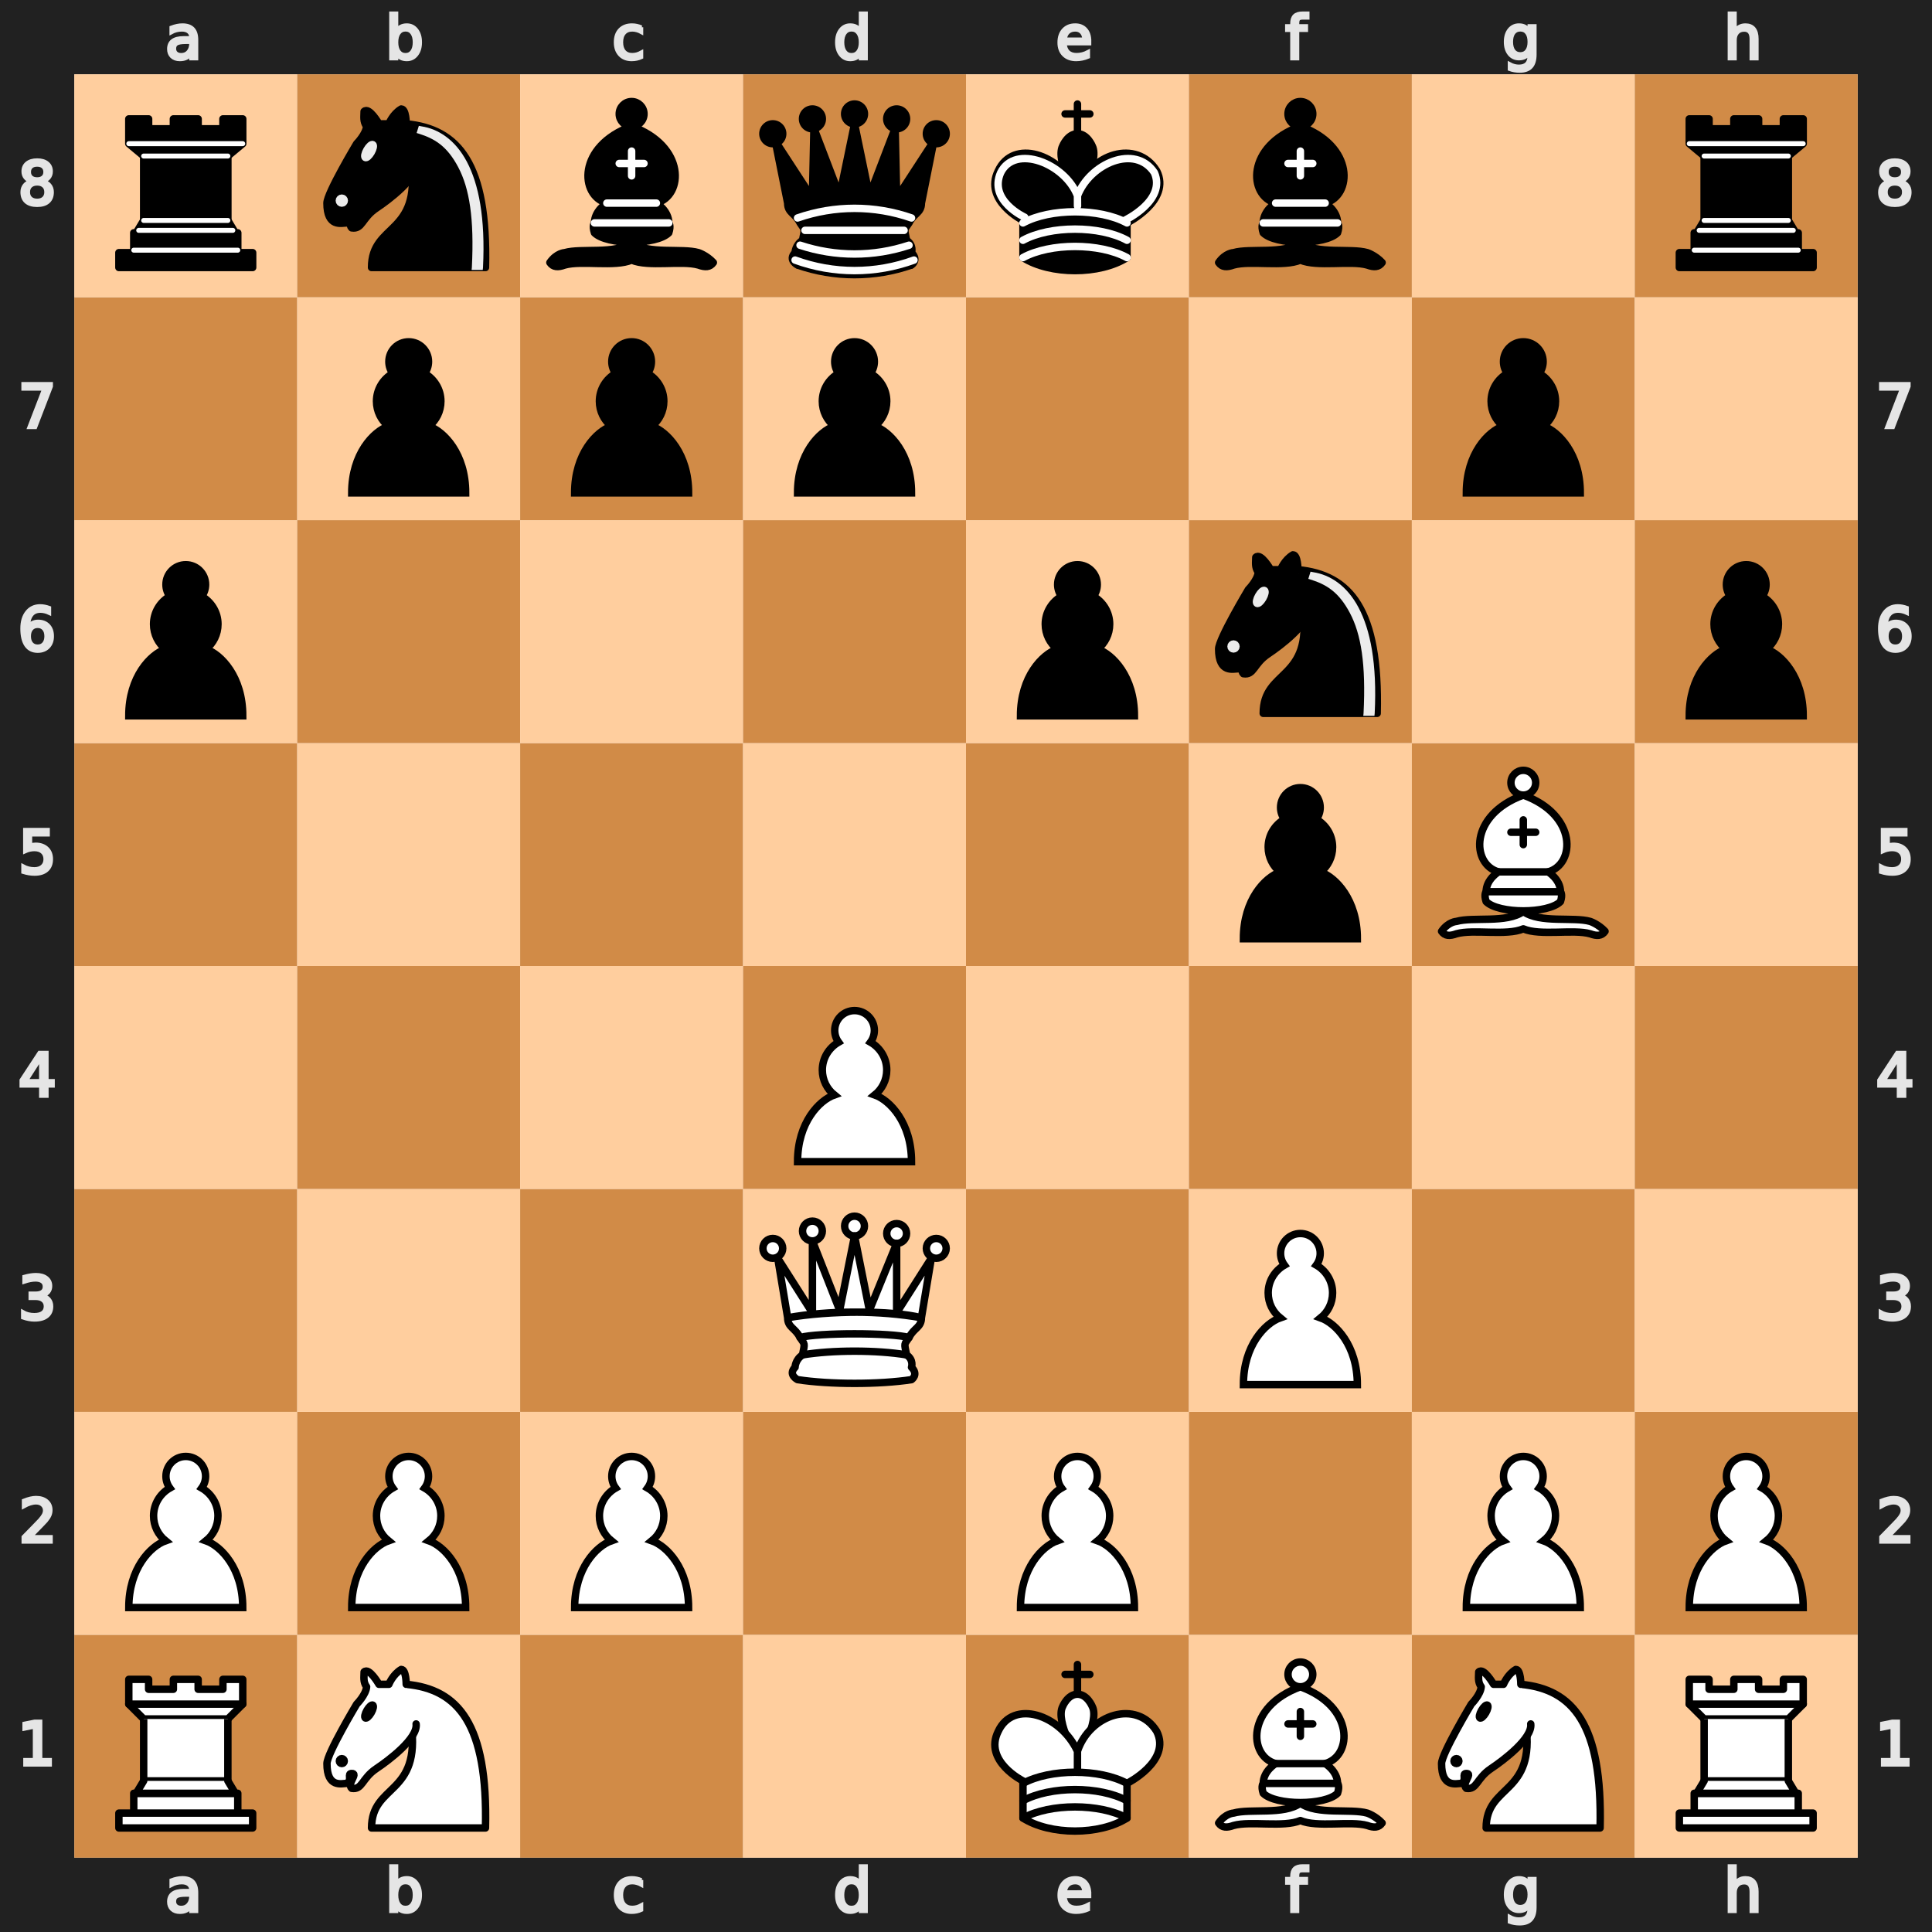
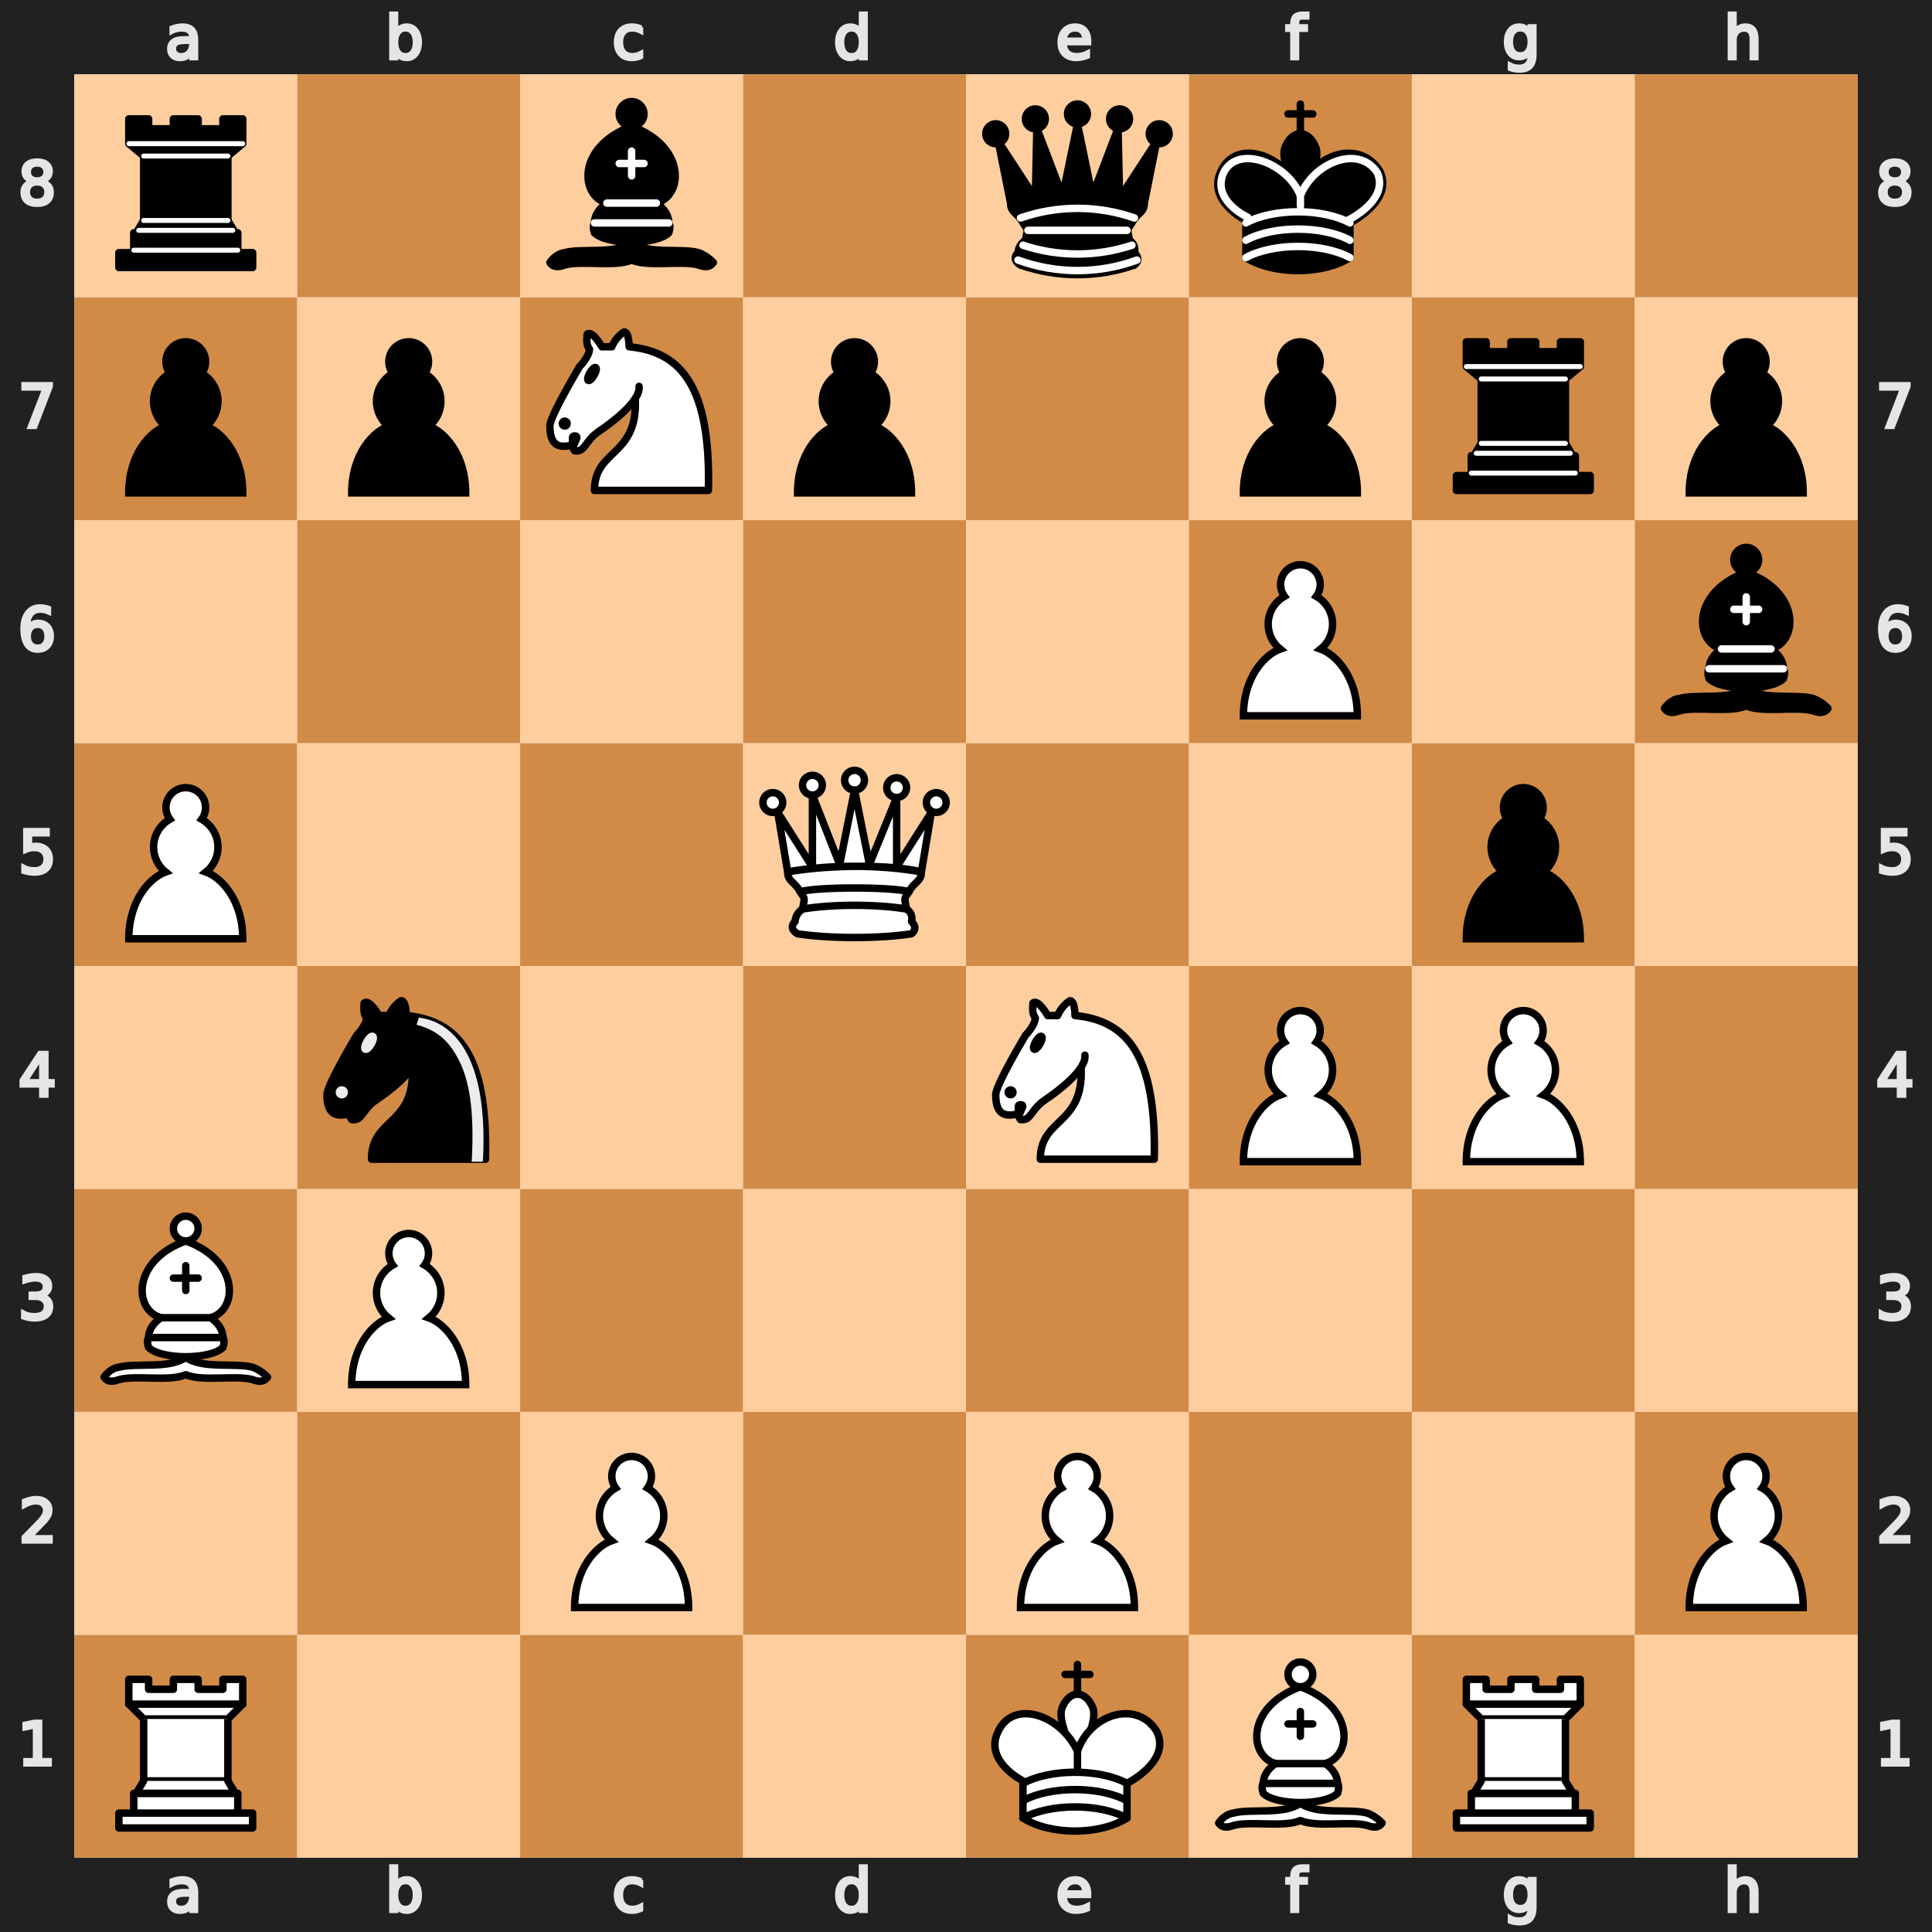
<svg xmlns="http://www.w3.org/2000/svg" xmlns:xlink="http://www.w3.org/1999/xlink" viewBox="0 0 390 390">
  <defs>
    <g id="white-pawn" class="white pawn">
      <path d="M22.5 9c-2.21 0-4 1.79-4 4 0 .89.29 1.71.78 2.38C17.33 16.5 16 18.59 16 21c0 2.03.94 3.84 2.41 5.03-3 1.06-7.41 5.55-7.41 13.47h23c0-7.92-4.41-12.41-7.41-13.47 1.47-1.19 2.41-3 2.41-5.03 0-2.41-1.33-4.5-3.28-5.62.49-.67.78-1.49.78-2.38 0-2.21-1.79-4-4-4z" fill="#fff" stroke="#000" stroke-width="1.5" stroke-linecap="round" />
    </g>
    <g id="white-knight" class="white knight" fill="none" fill-rule="evenodd" stroke="#000" stroke-width="1.5" stroke-linecap="round" stroke-linejoin="round">
      <path d="M 22,10 C 32.5,11 38.5,18 38,39 L 15,39 C 15,30 25,32.5 23,18" style="fill:#ffffff; stroke:#000000;" />
      <path d="M 24,18 C 24.38,20.91 18.45,25.37 16,27 C 13,29 13.18,31.34 11,31 C 9.958,30.06 12.41,27.96 11,28 C 10,28 11.19,29.23 10,30 C 9,30 5.997,31 6,26 C 6,24 12,14 12,14 C 12,14 13.89,12.1 14,10.5 C 13.27,9.506 13.5,8.5 13.5,7.5 C 14.5,6.5 16.5,10 16.5,10 L 18.5,10 C 18.5,10 19.28,8.008 21,7 C 22,7 22,10 22,10" style="fill:#ffffff; stroke:#000000;" />
      <path d="M 9.5 25.5 A 0.5 0.5 0 1 1 8.5,25.5 A 0.5 0.5 0 1 1 9.5 25.5 z" style="fill:#000000; stroke:#000000;" />
      <path d="M 15 15.5 A 0.5 1.5 0 1 1 14,15.5 A 0.5 1.5 0 1 1 15 15.5 z" transform="matrix(0.866,0.5,-0.5,0.866,9.693,-5.173)" style="fill:#000000; stroke:#000000;" />
    </g>
    <g id="white-bishop" class="white bishop" fill="none" fill-rule="evenodd" stroke="#000" stroke-width="1.5" stroke-linecap="round" stroke-linejoin="round">
      <g fill="#fff" stroke-linecap="butt">
        <path d="M9 36c3.39-.97 10.11.43 13.5-2 3.39 2.43 10.11 1.03 13.5 2 0 0 1.65.54 3 2-.68.97-1.65.99-3 .5-3.39-.97-10.11.46-13.5-1-3.39 1.46-10.11.03-13.5 1-1.354.49-2.323.47-3-.5 1.354-1.94 3-2 3-2zM15 32c2.5 2.5 12.5 2.5 15 0 .5-1.5 0-2 0-2 0-2.5-2.5-4-2.5-4 5.5-1.5 6-11.5-5-15.5-11 4-10.5 14-5 15.5 0 0-2.5 1.5-2.5 4 0 0-.5.5 0 2zM25 8a2.5 2.5 0 1 1-5 0 2.5 2.5 0 1 1 5 0z" />
      </g>
      <path d="M17.5 26h10M15 30h15m-7.5-14.5v5M20 18h5" stroke-linejoin="miter" />
    </g>
    <g id="white-rook" class="white rook" fill="#fff" fill-rule="evenodd" stroke="#000" stroke-width="1.5" stroke-linecap="round" stroke-linejoin="round">
      <path d="M9 39h27v-3H9v3zM12 36v-4h21v4H12zM11 14V9h4v2h5V9h5v2h5V9h4v5" stroke-linecap="butt" />
      <path d="M34 14l-3 3H14l-3-3" />
      <path d="M31 17v12.5H14V17" stroke-linecap="butt" stroke-linejoin="miter" />
      <path d="M31 29.5l1.5 2.5h-20l1.5-2.5" />
      <path d="M11 14h23" fill="none" stroke-linejoin="miter" />
    </g>
    <g id="white-queen" class="white queen" fill="#fff" fill-rule="evenodd" stroke="#000" stroke-width="1.5" stroke-linecap="round" stroke-linejoin="round">
      <path d="M8 12a2 2 0 1 1-4 0 2 2 0 1 1 4 0zM24.5 7.5a2 2 0 1 1-4 0 2 2 0 1 1 4 0zM41 12a2 2 0 1 1-4 0 2 2 0 1 1 4 0zM16 8.5a2 2 0 1 1-4 0 2 2 0 1 1 4 0zM33 9a2 2 0 1 1-4 0 2 2 0 1 1 4 0z" />
      <path d="M9 26c8.5-1.5 21-1.5 27 0l2-12-7 11V11l-5.5 13.5-3-15-3 15-5.5-14V25L7 14l2 12zM9 26c0 2 1.5 2 2.5 4 1 1.5 1 1 .5 3.5-1.5 1-1.5 2.5-1.5 2.5-1.5 1.5.5 2.5.5 2.5 6.5 1 16.5 1 23 0 0 0 1.5-1 0-2.5 0 0 .5-1.5-1-2.5-.5-2.5-.5-2 .5-3.5 1-2 2.5-2 2.5-4-8.5-1.5-18.5-1.5-27 0z" stroke-linecap="butt" />
      <path d="M11.5 30c3.5-1 18.5-1 22 0M12 33.5c6-1 15-1 21 0" fill="none" />
    </g>
    <g id="white-king" class="white king" fill="none" fill-rule="evenodd" stroke="#000" stroke-width="1.5" stroke-linecap="round" stroke-linejoin="round">
      <path d="M22.5 11.63V6M20 8h5" stroke-linejoin="miter" />
      <path d="M22.5 25s4.5-7.5 3-10.5c0 0-1-2.5-3-2.5s-3 2.5-3 2.5c-1.5 3 3 10.5 3 10.5" fill="#fff" stroke-linecap="butt" stroke-linejoin="miter" />
      <path d="M11.5 37c5.5 3.5 15.5 3.5 21 0v-7s9-4.5 6-10.5c-4-6.5-13.5-3.5-16 4V27v-3.5c-3.5-7.5-13-10.5-16-4-3 6 5 10 5 10V37z" fill="#fff" />
      <path d="M11.5 30c5.5-3 15.5-3 21 0m-21 3.5c5.5-3 15.5-3 21 0m-21 3.5c5.5-3 15.5-3 21 0" />
    </g>
    <g id="black-pawn" class="black pawn">
      <path d="M22.5 9c-2.21 0-4 1.79-4 4 0 .89.29 1.71.78 2.38C17.33 16.5 16 18.59 16 21c0 2.03.94 3.84 2.41 5.03-3 1.06-7.41 5.55-7.41 13.47h23c0-7.92-4.41-12.41-7.41-13.47 1.47-1.19 2.41-3 2.41-5.03 0-2.41-1.33-4.5-3.28-5.62.49-.67.78-1.49.78-2.38 0-2.21-1.79-4-4-4z" fill="#000" stroke="#000" stroke-width="1.5" stroke-linecap="round" />
    </g>
    <g id="black-knight" class="black knight" fill="none" fill-rule="evenodd" stroke="#000" stroke-width="1.5" stroke-linecap="round" stroke-linejoin="round">
      <path d="M 22,10 C 32.5,11 38.5,18 38,39 L 15,39 C 15,30 25,32.5 23,18" style="fill:#000000; stroke:#000000;" />
      <path d="M 24,18 C 24.38,20.91 18.45,25.37 16,27 C 13,29 13.18,31.34 11,31 C 9.958,30.06 12.41,27.96 11,28 C 10,28 11.19,29.23 10,30 C 9,30 5.997,31 6,26 C 6,24 12,14 12,14 C 12,14 13.89,12.1 14,10.5 C 13.27,9.506 13.5,8.5 13.5,7.5 C 14.5,6.5 16.5,10 16.5,10 L 18.5,10 C 18.5,10 19.28,8.008 21,7 C 22,7 22,10 22,10" style="fill:#000000; stroke:#000000;" />
      <path d="M 9.5 25.5 A 0.5 0.5 0 1 1 8.5,25.5 A 0.5 0.5 0 1 1 9.5 25.5 z" style="fill:#ececec; stroke:#ececec;" />
      <path d="M 15 15.5 A 0.5 1.5 0 1 1 14,15.5 A 0.5 1.5 0 1 1 15 15.5 z" transform="matrix(0.866,0.5,-0.5,0.866,9.693,-5.173)" style="fill:#ececec; stroke:#ececec;" />
      <path d="M 24.55,10.4 L 24.1,11.85 L 24.6,12 C 27.75,13 30.25,14.49 32.5,18.75 C 34.75,23.01 35.75,29.06 35.25,39 L 35.2,39.5 L 37.45,39.5 L 37.5,39 C 38,28.94 36.62,22.15 34.25,17.66 C 31.88,13.17 28.46,11.02 25.06,10.5 L 24.55,10.4 z " style="fill:#ececec; stroke:none;" />
    </g>
    <g id="black-bishop" class="black bishop" fill="none" fill-rule="evenodd" stroke="#000" stroke-width="1.5" stroke-linecap="round" stroke-linejoin="round">
      <path d="M9 36c3.39-.97 10.11.43 13.5-2 3.39 2.43 10.11 1.03 13.5 2 0 0 1.65.54 3 2-.68.97-1.65.99-3 .5-3.39-.97-10.11.46-13.5-1-3.39 1.46-10.11.03-13.5 1-1.354.49-2.323.47-3-.5 1.354-1.94 3-2 3-2zm6-4c2.5 2.5 12.5 2.5 15 0 .5-1.5 0-2 0-2 0-2.5-2.5-4-2.5-4 5.5-1.5 6-11.5-5-15.5-11 4-10.5 14-5 15.5 0 0-2.5 1.5-2.5 4 0 0-.5.5 0 2zM25 8a2.5 2.5 0 1 1-5 0 2.5 2.5 0 1 1 5 0z" fill="#000" stroke-linecap="butt" />
      <path d="M17.5 26h10M15 30h15m-7.5-14.5v5M20 18h5" stroke="#fff" stroke-linejoin="miter" />
    </g>
    <g id="black-rook" class="black rook" fill="#000" fill-rule="evenodd" stroke="#000" stroke-width="1.5" stroke-linecap="round" stroke-linejoin="round">
      <path d="M9 39h27v-3H9v3zM12.5 32l1.5-2.5h17l1.5 2.5h-20zM12 36v-4h21v4H12z" stroke-linecap="butt" />
      <path d="M14 29.5v-13h17v13H14z" stroke-linecap="butt" stroke-linejoin="miter" />
      <path d="M14 16.5L11 14h23l-3 2.5H14zM11 14V9h4v2h5V9h5v2h5V9h4v5H11z" stroke-linecap="butt" />
      <path d="M12 35.5h21M13 31.5h19M14 29.5h17M14 16.5h17M11 14h23" fill="none" stroke="#fff" stroke-width="1" stroke-linejoin="miter" />
    </g>
    <g id="black-queen" class="black queen" fill="#000" fill-rule="evenodd" stroke="#000" stroke-width="1.5" stroke-linecap="round" stroke-linejoin="round">
      <g fill="#000" stroke="none">
        <circle cx="6" cy="12" r="2.75" />
        <circle cx="14" cy="9" r="2.75" />
        <circle cx="22.5" cy="8" r="2.75" />
        <circle cx="31" cy="9" r="2.75" />
        <circle cx="39" cy="12" r="2.75" />
      </g>
      <path d="M9 26c8.5-1.5 21-1.5 27 0l2.5-12.5L31 25l-.3-14.1-5.2 13.6-3-14.5-3 14.5-5.2-13.6L14 25 6.5 13.5 9 26zM9 26c0 2 1.5 2 2.5 4 1 1.5 1 1 .5 3.5-1.5 1-1.5 2.5-1.5 2.5-1.5 1.5.5 2.5.5 2.5 6.5 1 16.5 1 23 0 0 0 1.5-1 0-2.5 0 0 .5-1.5-1-2.5-.5-2.5-.5-2 .5-3.5 1-2 2.5-2 2.5-4-8.5-1.5-18.5-1.5-27 0z" stroke-linecap="butt" />
      <path d="M11 38.5a35 35 1 0 0 23 0" fill="none" stroke-linecap="butt" />
      <path d="M11 29a35 35 1 0 1 23 0M12.5 31.5h20M11.5 34.5a35 35 1 0 0 22 0M10.5 37.5a35 35 1 0 0 24 0" fill="none" stroke="#fff" />
    </g>
    <g id="black-king" class="black king" fill="none" fill-rule="evenodd" stroke="#000" stroke-width="1.5" stroke-linecap="round" stroke-linejoin="round">
      <path d="M22.5 11.63V6" stroke-linejoin="miter" />
      <path d="M22.5 25s4.5-7.5 3-10.5c0 0-1-2.5-3-2.5s-3 2.5-3 2.5c-1.5 3 3 10.5 3 10.5" fill="#000" stroke-linecap="butt" stroke-linejoin="miter" />
      <path d="M11.5 37c5.5 3.5 15.5 3.5 21 0v-7s9-4.5 6-10.5c-4-6.5-13.5-3.5-16 4V27v-3.5c-3.5-7.5-13-10.5-16-4-3 6 5 10 5 10V37z" fill="#000" />
      <path d="M20 8h5" stroke-linejoin="miter" />
      <path d="M32 29.5s8.5-4 6.03-9.65C34.15 14 25 18 22.5 24.5l.01 2.1-.01-2.1C20 18 9.906 14 6.997 19.85c-2.497 5.65 4.853 9 4.853 9M11.5 30c5.5-3 15.5-3 21 0m-21 3.5c5.5-3 15.5-3 21 0m-21 3.5c5.5-3 15.5-3 21 0" stroke="#fff" />
    </g>
  </defs>
  <rect x="7.5" y="7.5" width="375" height="375" fill="none" stroke="#212121" stroke-width="15" />
  <g transform="translate(20, 1) scale(0.75, 0.75)" fill="#e5e5e5" stroke="#e5e5e5">
    <path d="M23.328 10.016q-1.742 0-2.414.398-.672.398-.672 1.36 0 .765.5 1.218.508.445 1.375.445 1.196 0 1.914-.843.727-.852.727-2.258v-.32zm2.867-.594v4.992h-1.437v-1.328q-.492.797-1.227 1.18-.734.375-1.797.375-1.343 0-2.14-.75-.79-.758-.79-2.024 0-1.476.985-2.226.992-.75 2.953-.75h2.016V8.75q0-.992-.656-1.531-.649-.547-1.829-.547-.75 0-1.46.18-.711.18-1.368.539V6.062q.79-.304 1.532-.453.742-.156 1.445-.156 1.898 0 2.836.984.937.985.937 2.985z" />
  </g>
  <g transform="translate(20, 375) scale(0.75, 0.75)" fill="#e5e5e5" stroke="#e5e5e5">
    <path d="M23.328 10.016q-1.742 0-2.414.398-.672.398-.672 1.36 0 .765.5 1.218.508.445 1.375.445 1.196 0 1.914-.843.727-.852.727-2.258v-.32zm2.867-.594v4.992h-1.437v-1.328q-.492.797-1.227 1.18-.734.375-1.797.375-1.343 0-2.14-.75-.79-.758-.79-2.024 0-1.476.985-2.226.992-.75 2.953-.75h2.016V8.75q0-.992-.656-1.531-.649-.547-1.829-.547-.75 0-1.46.18-.711.18-1.368.539V6.062q.79-.304 1.532-.453.742-.156 1.445-.156 1.898 0 2.836.984.937.985.937 2.985z" />
  </g>
  <g transform="translate(65, 1) scale(0.75, 0.75)" fill="#e5e5e5" stroke="#e5e5e5">
    <path d="M24.922 10.047q0-1.586-.656-2.485-.649-.906-1.79-.906-1.14 0-1.796.906-.649.899-.649 2.485 0 1.586.649 2.492.656.898 1.797.898 1.14 0 1.789-.898.656-.906.656-2.492zm-4.89-3.055q.452-.781 1.14-1.156.695-.383 1.656-.383 1.594 0 2.586 1.266 1 1.265 1 3.328 0 2.062-1 3.328-.992 1.266-2.586 1.266-.96 0-1.656-.375-.688-.383-1.14-1.164v1.312h-1.446V2.258h1.445z" />
  </g>
  <g transform="translate(65, 375) scale(0.75, 0.75)" fill="#e5e5e5" stroke="#e5e5e5">
    <path d="M24.922 10.047q0-1.586-.656-2.485-.649-.906-1.79-.906-1.14 0-1.796.906-.649.899-.649 2.485 0 1.586.649 2.492.656.898 1.797.898 1.14 0 1.789-.898.656-.906.656-2.492zm-4.89-3.055q.452-.781 1.14-1.156.695-.383 1.656-.383 1.594 0 2.586 1.266 1 1.265 1 3.328 0 2.062-1 3.328-.992 1.266-2.586 1.266-.96 0-1.656-.375-.688-.383-1.14-1.164v1.312h-1.446V2.258h1.445z" />
  </g>
  <g transform="translate(110, 1) scale(0.75, 0.75)" fill="#e5e5e5" stroke="#e5e5e5">
    <path d="M25.96 6v1.344q-.608-.336-1.226-.5-.609-.172-1.234-.172-1.398 0-2.172.89-.773.883-.773 2.485 0 1.601.773 2.492.774.883 2.172.883.625 0 1.234-.164.618-.172 1.227-.508v1.328q-.602.281-1.25.422-.64.14-1.367.14-1.977 0-3.14-1.242-1.165-1.242-1.165-3.351 0-2.14 1.172-3.367 1.18-1.227 3.227-1.227.664 0 1.296.14.633.134 1.227.407z" />
  </g>
  <g transform="translate(110, 375) scale(0.75, 0.75)" fill="#e5e5e5" stroke="#e5e5e5">
    <path d="M25.96 6v1.344q-.608-.336-1.226-.5-.609-.172-1.234-.172-1.398 0-2.172.89-.773.883-.773 2.485 0 1.601.773 2.492.774.883 2.172.883.625 0 1.234-.164.618-.172 1.227-.508v1.328q-.602.281-1.25.422-.64.14-1.367.14-1.977 0-3.14-1.242-1.165-1.242-1.165-3.351 0-2.14 1.172-3.367 1.18-1.227 3.227-1.227.664 0 1.296.14.633.134 1.227.407z" />
  </g>
  <g transform="translate(155, 1) scale(0.75, 0.75)" fill="#e5e5e5" stroke="#e5e5e5">
    <path d="M24.973 6.992V2.258h1.437v12.156h-1.437v-1.312q-.453.78-1.149 1.164-.687.375-1.656.375-1.586 0-2.586-1.266-.992-1.266-.992-3.328 0-2.063.992-3.328 1-1.266 2.586-1.266.969 0 1.656.383.696.375 1.149 1.156zm-4.899 3.055q0 1.586.649 2.492.656.898 1.797.898 1.14 0 1.796-.898.657-.906.657-2.492 0-1.586-.657-2.485-.656-.906-1.796-.906-1.141 0-1.797.906-.649.899-.649 2.485z" />
  </g>
  <g transform="translate(155, 375) scale(0.75, 0.75)" fill="#e5e5e5" stroke="#e5e5e5">
    <path d="M24.973 6.992V2.258h1.437v12.156h-1.437v-1.312q-.453.78-1.149 1.164-.687.375-1.656.375-1.586 0-2.586-1.266-.992-1.266-.992-3.328 0-2.063.992-3.328 1-1.266 2.586-1.266.969 0 1.656.383.696.375 1.149 1.156zm-4.899 3.055q0 1.586.649 2.492.656.898 1.797.898 1.14 0 1.796-.898.657-.906.657-2.492 0-1.586-.657-2.485-.656-.906-1.796-.906-1.141 0-1.797.906-.649.899-.649 2.485z" />
  </g>
  <g transform="translate(200, 1) scale(0.75, 0.75)" fill="#e5e5e5" stroke="#e5e5e5">
    <path d="M26.555 9.68v.703h-6.61q.094 1.484.89 2.265.806.774 2.235.774.828 0 1.602-.203.781-.203 1.547-.61v1.36q-.774.328-1.586.5-.813.172-1.649.172-2.093 0-3.32-1.22-1.219-1.218-1.219-3.296 0-2.148 1.157-3.406 1.164-1.266 3.132-1.266 1.766 0 2.79 1.14 1.03 1.134 1.03 3.087zm-1.438-.422q-.015-1.18-.664-1.883-.64-.703-1.703-.703-1.203 0-1.93.68-.718.68-.828 1.914z" />
  </g>
  <g transform="translate(200, 375) scale(0.75, 0.75)" fill="#e5e5e5" stroke="#e5e5e5">
    <path d="M26.555 9.68v.703h-6.61q.094 1.484.89 2.265.806.774 2.235.774.828 0 1.602-.203.781-.203 1.547-.61v1.36q-.774.328-1.586.5-.813.172-1.649.172-2.093 0-3.32-1.22-1.219-1.218-1.219-3.296 0-2.148 1.157-3.406 1.164-1.266 3.132-1.266 1.766 0 2.79 1.14 1.03 1.134 1.03 3.087zm-1.438-.422q-.015-1.18-.664-1.883-.64-.703-1.703-.703-1.203 0-1.93.68-.718.68-.828 1.914z" />
  </g>
  <g transform="translate(245, 1) scale(0.75, 0.75)" fill="#e5e5e5" stroke="#e5e5e5">
    <path d="M25.285 2.258v1.195H23.91q-.773 0-1.078.313-.297.312-.297 1.125v.773h2.367v1.117h-2.367v7.633H21.09V6.781h-1.375V5.664h1.375v-.61q0-1.46.68-2.124.68-.672 2.156-.672z" />
  </g>
  <g transform="translate(245, 375) scale(0.75, 0.75)" fill="#e5e5e5" stroke="#e5e5e5">
    <path d="M25.285 2.258v1.195H23.91q-.773 0-1.078.313-.297.312-.297 1.125v.773h2.367v1.117h-2.367v7.633H21.09V6.781h-1.375V5.664h1.375v-.61q0-1.46.68-2.124.68-.672 2.156-.672z" />
  </g>
  <g transform="translate(290, 1) scale(0.75, 0.75)" fill="#e5e5e5" stroke="#e5e5e5">
    <path d="M24.973 9.937q0-1.562-.649-2.421-.64-.86-1.804-.86-1.157 0-1.805.86-.64.859-.64 2.421 0 1.555.64 2.415.648.859 1.805.859 1.164 0 1.804-.86.649-.859.649-2.414zm1.437 3.391q0 2.234-.992 3.32-.992 1.094-3.04 1.094-.757 0-1.429-.117-.672-.11-1.304-.344v-1.398q.632.344 1.25.508.617.164 1.257.164 1.414 0 2.118-.743.703-.734.703-2.226v-.711q-.446.773-1.141 1.156-.695.383-1.664.383-1.61 0-2.594-1.227-.984-1.226-.984-3.25 0-2.03.984-3.257.985-1.227 2.594-1.227.969 0 1.664.383t1.14 1.156V5.664h1.438z" />
  </g>
  <g transform="translate(290, 375) scale(0.75, 0.75)" fill="#e5e5e5" stroke="#e5e5e5">
    <path d="M24.973 9.937q0-1.562-.649-2.421-.64-.86-1.804-.86-1.157 0-1.805.86-.64.859-.64 2.421 0 1.555.64 2.415.648.859 1.805.859 1.164 0 1.804-.86.649-.859.649-2.414zm1.437 3.391q0 2.234-.992 3.32-.992 1.094-3.04 1.094-.757 0-1.429-.117-.672-.11-1.304-.344v-1.398q.632.344 1.25.508.617.164 1.257.164 1.414 0 2.118-.743.703-.734.703-2.226v-.711q-.446.773-1.141 1.156-.695.383-1.664.383-1.61 0-2.594-1.227-.984-1.226-.984-3.25 0-2.03.984-3.257.985-1.227 2.594-1.227.969 0 1.664.383t1.14 1.156V5.664h1.438z" />
  </g>
  <g transform="translate(335, 1) scale(0.75, 0.75)" fill="#e5e5e5" stroke="#e5e5e5">
    <path d="M26.164 9.133v5.281h-1.437V9.18q0-1.243-.485-1.86-.484-.617-1.453-.617-1.164 0-1.836.742-.672.742-.672 2.024v4.945h-1.445V2.258h1.445v4.765q.516-.789 1.211-1.18.703-.39 1.617-.39 1.508 0 2.282.938.773.93.773 2.742z" />
  </g>
  <g transform="translate(335, 375) scale(0.75, 0.75)" fill="#e5e5e5" stroke="#e5e5e5">
    <path d="M26.164 9.133v5.281h-1.437V9.18q0-1.243-.485-1.86-.484-.617-1.453-.617-1.164 0-1.836.742-.672.742-.672 2.024v4.945h-1.445V2.258h1.445v4.765q.516-.789 1.211-1.18.703-.39 1.617-.39 1.508 0 2.282.938.773.93.773 2.742z" />
  </g>
  <g transform="translate(0, 335) scale(0.75, 0.75)" fill="#e5e5e5" stroke="#e5e5e5">
    <path d="M6.754 26.996h2.578v-8.898l-2.805.562v-1.437l2.79-.563h1.578v10.336h2.578v1.328h-6.72z" />
  </g>
  <g transform="translate(375, 335) scale(0.75, 0.75)" fill="#e5e5e5" stroke="#e5e5e5">
    <path d="M6.754 26.996h2.578v-8.898l-2.805.562v-1.437l2.79-.563h1.578v10.336h2.578v1.328h-6.72z" />
  </g>
  <g transform="translate(0, 290) scale(0.75, 0.75)" fill="#e5e5e5" stroke="#e5e5e5">
    <path d="M8.195 26.996h5.508v1.328H6.297v-1.328q.898-.93 2.445-2.492 1.555-1.57 1.953-2.024.758-.851 1.055-1.437.305-.594.305-1.164 0-.93-.657-1.516-.648-.586-1.695-.586-.742 0-1.57.258-.82.258-1.758.781v-1.593q.953-.383 1.781-.578.828-.196 1.516-.196 1.812 0 2.89.906 1.079.907 1.079 2.422 0 .72-.274 1.368-.265.64-.976 1.515-.196.227-1.243 1.313-1.046 1.078-2.953 3.023z" />
  </g>
  <g transform="translate(375, 290) scale(0.75, 0.75)" fill="#e5e5e5" stroke="#e5e5e5">
    <path d="M8.195 26.996h5.508v1.328H6.297v-1.328q.898-.93 2.445-2.492 1.555-1.57 1.953-2.024.758-.851 1.055-1.437.305-.594.305-1.164 0-.93-.657-1.516-.648-.586-1.695-.586-.742 0-1.57.258-.82.258-1.758.781v-1.593q.953-.383 1.781-.578.828-.196 1.516-.196 1.812 0 2.89.906 1.079.907 1.079 2.422 0 .72-.274 1.368-.265.64-.976 1.515-.196.227-1.243 1.313-1.046 1.078-2.953 3.023z" />
  </g>
  <g transform="translate(0, 245) scale(0.75, 0.75)" fill="#e5e5e5" stroke="#e5e5e5">
    <path d="M11.434 22.035q1.132.242 1.765 1.008.64.766.64 1.89 0 1.727-1.187 2.672-1.187.946-3.375.946-.734 0-1.515-.149-.774-.14-1.602-.43V26.45q.656.383 1.438.578.78.196 1.632.196 1.485 0 2.258-.586.782-.586.782-1.703 0-1.032-.727-1.61-.719-.586-2.008-.586h-1.36v-1.297h1.423q1.164 0 1.78-.46.618-.47.618-1.344 0-.899-.64-1.375-.633-.485-1.82-.485-.65 0-1.391.141-.743.14-1.633.437V16.95q.898-.25 1.68-.375.788-.125 1.484-.125 1.797 0 2.844.82 1.046.813 1.046 2.204 0 .968-.554 1.64-.555.664-1.578.922z" />
  </g>
  <g transform="translate(375, 245) scale(0.75, 0.75)" fill="#e5e5e5" stroke="#e5e5e5">
    <path d="M11.434 22.035q1.132.242 1.765 1.008.64.766.64 1.89 0 1.727-1.187 2.672-1.187.946-3.375.946-.734 0-1.515-.149-.774-.14-1.602-.43V26.45q.656.383 1.438.578.78.196 1.632.196 1.485 0 2.258-.586.782-.586.782-1.703 0-1.032-.727-1.61-.719-.586-2.008-.586h-1.36v-1.297h1.423q1.164 0 1.78-.46.618-.47.618-1.344 0-.899-.64-1.375-.633-.485-1.82-.485-.65 0-1.391.141-.743.14-1.633.437V16.95q.898-.25 1.68-.375.788-.125 1.484-.125 1.797 0 2.844.82 1.046.813 1.046 2.204 0 .968-.554 1.64-.555.664-1.578.922z" />
  </g>
  <g transform="translate(0, 200) scale(0.75, 0.75)" fill="#e5e5e5" stroke="#e5e5e5">
    <path d="M11.016 18.035L7.03 24.262h3.985zm-.414-1.375h1.984v7.602h1.664v1.312h-1.664v2.75h-1.57v-2.75H5.75v-1.523z" />
  </g>
  <g transform="translate(375, 200) scale(0.75, 0.75)" fill="#e5e5e5" stroke="#e5e5e5">
    <path d="M11.016 18.035L7.03 24.262h3.985zm-.414-1.375h1.984v7.602h1.664v1.312h-1.664v2.75h-1.57v-2.75H5.75v-1.523z" />
  </g>
  <g transform="translate(0, 155) scale(0.75, 0.75)" fill="#e5e5e5" stroke="#e5e5e5">
    <path d="M6.719 16.66h6.195v1.328h-4.75v2.86q.344-.118.688-.172.343-.063.687-.063 1.953 0 3.094 1.07 1.14 1.07 1.14 2.899 0 1.883-1.171 2.93-1.172 1.039-3.305 1.039-.735 0-1.5-.125-.758-.125-1.57-.375v-1.586q.703.383 1.453.57.75.188 1.586.188 1.351 0 2.14-.711.79-.711.79-1.93 0-1.219-.79-1.93-.789-.71-2.14-.71-.633 0-1.266.14-.625.14-1.281.438z" />
  </g>
  <g transform="translate(375, 155) scale(0.75, 0.75)" fill="#e5e5e5" stroke="#e5e5e5">
    <path d="M6.719 16.66h6.195v1.328h-4.75v2.86q.344-.118.688-.172.343-.063.687-.063 1.953 0 3.094 1.07 1.14 1.07 1.14 2.899 0 1.883-1.171 2.93-1.172 1.039-3.305 1.039-.735 0-1.5-.125-.758-.125-1.57-.375v-1.586q.703.383 1.453.57.75.188 1.586.188 1.351 0 2.14-.711.79-.711.79-1.93 0-1.219-.79-1.93-.789-.71-2.14-.71-.633 0-1.266.14-.625.14-1.281.438z" />
  </g>
  <g transform="translate(0, 110) scale(0.75, 0.75)" fill="#e5e5e5" stroke="#e5e5e5">
    <path d="M10.137 21.863q-1.063 0-1.688.727-.617.726-.617 1.992 0 1.258.617 1.992.625.727 1.688.727 1.062 0 1.68-.727.624-.734.624-1.992 0-1.266-.625-1.992-.617-.727-1.68-.727zm3.133-4.945v1.437q-.594-.28-1.204-.43-.601-.148-1.195-.148-1.562 0-2.39 1.055-.82 1.055-.938 3.188.46-.68 1.156-1.04.696-.367 1.531-.367 1.758 0 2.774 1.07 1.023 1.063 1.023 2.899 0 1.797-1.062 2.883-1.063 1.086-2.828 1.086-2.024 0-3.094-1.547-1.07-1.555-1.07-4.5 0-2.766 1.312-4.406 1.313-1.649 3.524-1.649.593 0 1.195.117.61.118 1.266.352z" />
  </g>
  <g transform="translate(375, 110) scale(0.75, 0.75)" fill="#e5e5e5" stroke="#e5e5e5">
    <path d="M10.137 21.863q-1.063 0-1.688.727-.617.726-.617 1.992 0 1.258.617 1.992.625.727 1.688.727 1.062 0 1.68-.727.624-.734.624-1.992 0-1.266-.625-1.992-.617-.727-1.68-.727zm3.133-4.945v1.437q-.594-.28-1.204-.43-.601-.148-1.195-.148-1.562 0-2.39 1.055-.82 1.055-.938 3.188.46-.68 1.156-1.04.696-.367 1.531-.367 1.758 0 2.774 1.07 1.023 1.063 1.023 2.899 0 1.797-1.062 2.883-1.063 1.086-2.828 1.086-2.024 0-3.094-1.547-1.07-1.555-1.07-4.5 0-2.766 1.312-4.406 1.313-1.649 3.524-1.649.593 0 1.195.117.61.118 1.266.352z" />
  </g>
  <g transform="translate(0, 65) scale(0.75, 0.75)" fill="#e5e5e5" stroke="#e5e5e5">
    <path d="M6.25 16.66h7.5v.672L9.516 28.324H7.867l3.985-10.336H6.25z" />
  </g>
  <g transform="translate(375, 65) scale(0.75, 0.75)" fill="#e5e5e5" stroke="#e5e5e5">
    <path d="M6.25 16.66h7.5v.672L9.516 28.324H7.867l3.985-10.336H6.25z" />
  </g>
  <g transform="translate(0, 20) scale(0.75, 0.75)" fill="#e5e5e5" stroke="#e5e5e5">
    <path d="M10 22.785q-1.125 0-1.773.602-.641.601-.641 1.656t.64 1.656q.649.602 1.774.602t1.773-.602q.649-.61.649-1.656 0-1.055-.649-1.656-.64-.602-1.773-.602zm-1.578-.672q-1.016-.25-1.586-.945-.563-.695-.563-1.695 0-1.399.993-2.211 1-.813 2.734-.813 1.742 0 2.734.813.993.812.993 2.21 0 1-.57 1.696-.563.695-1.571.945 1.14.266 1.773 1.04.641.773.641 1.89 0 1.695-1.04 2.602-1.03.906-2.96.906t-2.969-.906Q6 26.738 6 25.043q0-1.117.64-1.89.641-.774 1.782-1.04zm-.578-2.492q0 .906.562 1.414.57.508 1.594.508 1.016 0 1.586-.508.578-.508.578-1.414 0-.906-.578-1.414-.57-.508-1.586-.508-1.023 0-1.594.508-.562.508-.562 1.414z" />
  </g>
  <g transform="translate(375, 20) scale(0.75, 0.75)" fill="#e5e5e5" stroke="#e5e5e5">
    <path d="M10 22.785q-1.125 0-1.773.602-.641.601-.641 1.656t.64 1.656q.649.602 1.774.602t1.773-.602q.649-.61.649-1.656 0-1.055-.649-1.656-.64-.602-1.773-.602zm-1.578-.672q-1.016-.25-1.586-.945-.563-.695-.563-1.695 0-1.399.993-2.211 1-.813 2.734-.813 1.742 0 2.734.813.993.812.993 2.21 0 1-.57 1.696-.563.695-1.571.945 1.14.266 1.773 1.04.641.773.641 1.89 0 1.695-1.04 2.602-1.03.906-2.96.906t-2.969-.906Q6 26.738 6 25.043q0-1.117.64-1.89.641-.774 1.782-1.04zm-.578-2.492q0 .906.562 1.414.57.508 1.594.508 1.016 0 1.586-.508.578-.508.578-1.414 0-.906-.578-1.414-.57-.508-1.586-.508-1.023 0-1.594.508-.562.508-.562 1.414z" />
  </g>
  <rect x="15" y="330" width="45" height="45" class="square dark a1" stroke="none" fill="#d18b47" />
  <rect x="60" y="330" width="45" height="45" class="square light b1" stroke="none" fill="#ffce9e" />
  <rect x="105" y="330" width="45" height="45" class="square dark c1" stroke="none" fill="#d18b47" />
  <rect x="150" y="330" width="45" height="45" class="square light d1" stroke="none" fill="#ffce9e" />
  <rect x="195" y="330" width="45" height="45" class="square dark e1" stroke="none" fill="#d18b47" />
  <rect x="240" y="330" width="45" height="45" class="square light f1" stroke="none" fill="#ffce9e" />
  <rect x="285" y="330" width="45" height="45" class="square dark g1" stroke="none" fill="#d18b47" />
  <rect x="330" y="330" width="45" height="45" class="square light h1" stroke="none" fill="#ffce9e" />
  <rect x="15" y="285" width="45" height="45" class="square light a2" stroke="none" fill="#ffce9e" />
  <rect x="60" y="285" width="45" height="45" class="square dark b2" stroke="none" fill="#d18b47" />
  <rect x="105" y="285" width="45" height="45" class="square light c2" stroke="none" fill="#ffce9e" />
  <rect x="150" y="285" width="45" height="45" class="square dark d2" stroke="none" fill="#d18b47" />
  <rect x="195" y="285" width="45" height="45" class="square light e2" stroke="none" fill="#ffce9e" />
  <rect x="240" y="285" width="45" height="45" class="square dark f2" stroke="none" fill="#d18b47" />
  <rect x="285" y="285" width="45" height="45" class="square light g2" stroke="none" fill="#ffce9e" />
  <rect x="330" y="285" width="45" height="45" class="square dark h2" stroke="none" fill="#d18b47" />
  <rect x="15" y="240" width="45" height="45" class="square dark a3" stroke="none" fill="#d18b47" />
  <rect x="60" y="240" width="45" height="45" class="square light b3" stroke="none" fill="#ffce9e" />
  <rect x="105" y="240" width="45" height="45" class="square dark c3" stroke="none" fill="#d18b47" />
  <rect x="150" y="240" width="45" height="45" class="square light d3" stroke="none" fill="#ffce9e" />
  <rect x="195" y="240" width="45" height="45" class="square dark e3" stroke="none" fill="#d18b47" />
  <rect x="240" y="240" width="45" height="45" class="square light f3" stroke="none" fill="#ffce9e" />
  <rect x="285" y="240" width="45" height="45" class="square dark g3" stroke="none" fill="#d18b47" />
  <rect x="330" y="240" width="45" height="45" class="square light h3" stroke="none" fill="#ffce9e" />
  <rect x="15" y="195" width="45" height="45" class="square light a4" stroke="none" fill="#ffce9e" />
  <rect x="60" y="195" width="45" height="45" class="square dark b4" stroke="none" fill="#d18b47" />
  <rect x="105" y="195" width="45" height="45" class="square light c4" stroke="none" fill="#ffce9e" />
  <rect x="150" y="195" width="45" height="45" class="square dark d4" stroke="none" fill="#d18b47" />
  <rect x="195" y="195" width="45" height="45" class="square light e4" stroke="none" fill="#ffce9e" />
  <rect x="240" y="195" width="45" height="45" class="square dark f4" stroke="none" fill="#d18b47" />
  <rect x="285" y="195" width="45" height="45" class="square light g4" stroke="none" fill="#ffce9e" />
  <rect x="330" y="195" width="45" height="45" class="square dark h4" stroke="none" fill="#d18b47" />
  <rect x="15" y="150" width="45" height="45" class="square dark a5" stroke="none" fill="#d18b47" />
  <rect x="60" y="150" width="45" height="45" class="square light b5" stroke="none" fill="#ffce9e" />
  <rect x="105" y="150" width="45" height="45" class="square dark c5" stroke="none" fill="#d18b47" />
  <rect x="150" y="150" width="45" height="45" class="square light d5" stroke="none" fill="#ffce9e" />
  <rect x="195" y="150" width="45" height="45" class="square dark e5" stroke="none" fill="#d18b47" />
  <rect x="240" y="150" width="45" height="45" class="square light f5" stroke="none" fill="#ffce9e" />
  <rect x="285" y="150" width="45" height="45" class="square dark g5" stroke="none" fill="#d18b47" />
  <rect x="330" y="150" width="45" height="45" class="square light h5" stroke="none" fill="#ffce9e" />
  <rect x="15" y="105" width="45" height="45" class="square light a6" stroke="none" fill="#ffce9e" />
  <rect x="60" y="105" width="45" height="45" class="square dark b6" stroke="none" fill="#d18b47" />
  <rect x="105" y="105" width="45" height="45" class="square light c6" stroke="none" fill="#ffce9e" />
  <rect x="150" y="105" width="45" height="45" class="square dark d6" stroke="none" fill="#d18b47" />
  <rect x="195" y="105" width="45" height="45" class="square light e6" stroke="none" fill="#ffce9e" />
  <rect x="240" y="105" width="45" height="45" class="square dark f6" stroke="none" fill="#d18b47" />
  <rect x="285" y="105" width="45" height="45" class="square light g6" stroke="none" fill="#ffce9e" />
  <rect x="330" y="105" width="45" height="45" class="square dark h6" stroke="none" fill="#d18b47" />
  <rect x="15" y="60" width="45" height="45" class="square dark a7" stroke="none" fill="#d18b47" />
  <rect x="60" y="60" width="45" height="45" class="square light b7" stroke="none" fill="#ffce9e" />
  <rect x="105" y="60" width="45" height="45" class="square dark c7" stroke="none" fill="#d18b47" />
  <rect x="150" y="60" width="45" height="45" class="square light d7" stroke="none" fill="#ffce9e" />
  <rect x="195" y="60" width="45" height="45" class="square dark e7" stroke="none" fill="#d18b47" />
  <rect x="240" y="60" width="45" height="45" class="square light f7" stroke="none" fill="#ffce9e" />
  <rect x="285" y="60" width="45" height="45" class="square dark g7" stroke="none" fill="#d18b47" />
  <rect x="330" y="60" width="45" height="45" class="square light h7" stroke="none" fill="#ffce9e" />
  <rect x="15" y="15" width="45" height="45" class="square light a8" stroke="none" fill="#ffce9e" />
  <rect x="60" y="15" width="45" height="45" class="square dark b8" stroke="none" fill="#d18b47" />
  <rect x="105" y="15" width="45" height="45" class="square light c8" stroke="none" fill="#ffce9e" />
  <rect x="150" y="15" width="45" height="45" class="square dark d8" stroke="none" fill="#d18b47" />
  <rect x="195" y="15" width="45" height="45" class="square light e8" stroke="none" fill="#ffce9e" />
  <rect x="240" y="15" width="45" height="45" class="square dark f8" stroke="none" fill="#d18b47" />
  <rect x="285" y="15" width="45" height="45" class="square light g8" stroke="none" fill="#ffce9e" />
  <rect x="330" y="15" width="45" height="45" class="square dark h8" stroke="none" fill="#d18b47" />
  <use href="#white-rook" xlink:href="#white-rook" transform="translate(15, 330)" />
-   <use href="#white-knight" xlink:href="#white-knight" transform="translate(60, 330)" />
  <use href="#white-king" xlink:href="#white-king" transform="translate(195, 330)" />
  <use href="#white-bishop" xlink:href="#white-bishop" transform="translate(240, 330)" />
-   <use href="#white-knight" xlink:href="#white-knight" transform="translate(285, 330)" />
-   <use href="#white-rook" xlink:href="#white-rook" transform="translate(330, 330)" />
-   <use href="#white-pawn" xlink:href="#white-pawn" transform="translate(15, 285)" />
-   <use href="#white-pawn" xlink:href="#white-pawn" transform="translate(60, 285)" />
+   <use href="#white-rook" xlink:href="#white-rook" transform="translate(285, 330)" />
  <use href="#white-pawn" xlink:href="#white-pawn" transform="translate(105, 285)" />
  <use href="#white-pawn" xlink:href="#white-pawn" transform="translate(195, 285)" />
-   <use href="#white-pawn" xlink:href="#white-pawn" transform="translate(285, 285)" />
  <use href="#white-pawn" xlink:href="#white-pawn" transform="translate(330, 285)" />
-   <use href="#white-queen" xlink:href="#white-queen" transform="translate(150, 240)" />
-   <use href="#white-pawn" xlink:href="#white-pawn" transform="translate(240, 240)" />
-   <use href="#white-pawn" xlink:href="#white-pawn" transform="translate(150, 195)" />
-   <use href="#black-pawn" xlink:href="#black-pawn" transform="translate(240, 150)" />
-   <use href="#white-bishop" xlink:href="#white-bishop" transform="translate(285, 150)" />
-   <use href="#black-pawn" xlink:href="#black-pawn" transform="translate(15, 105)" />
-   <use href="#black-pawn" xlink:href="#black-pawn" transform="translate(195, 105)" />
-   <use href="#black-knight" xlink:href="#black-knight" transform="translate(240, 105)" />
-   <use href="#black-pawn" xlink:href="#black-pawn" transform="translate(330, 105)" />
+   <use href="#white-bishop" xlink:href="#white-bishop" transform="translate(15, 240)" />
+   <use href="#white-pawn" xlink:href="#white-pawn" transform="translate(60, 240)" />
+   <use href="#black-knight" xlink:href="#black-knight" transform="translate(60, 195)" />
+   <use href="#white-knight" xlink:href="#white-knight" transform="translate(195, 195)" />
+   <use href="#white-pawn" xlink:href="#white-pawn" transform="translate(240, 195)" />
+   <use href="#white-pawn" xlink:href="#white-pawn" transform="translate(285, 195)" />
+   <use href="#white-pawn" xlink:href="#white-pawn" transform="translate(15, 150)" />
+   <use href="#white-queen" xlink:href="#white-queen" transform="translate(150, 150)" />
+   <use href="#black-pawn" xlink:href="#black-pawn" transform="translate(285, 150)" />
+   <use href="#white-pawn" xlink:href="#white-pawn" transform="translate(240, 105)" />
+   <use href="#black-bishop" xlink:href="#black-bishop" transform="translate(330, 105)" />
+   <use href="#black-pawn" xlink:href="#black-pawn" transform="translate(15, 60)" />
  <use href="#black-pawn" xlink:href="#black-pawn" transform="translate(60, 60)" />
-   <use href="#black-pawn" xlink:href="#black-pawn" transform="translate(105, 60)" />
+   <use href="#white-knight" xlink:href="#white-knight" transform="translate(105, 60)" />
  <use href="#black-pawn" xlink:href="#black-pawn" transform="translate(150, 60)" />
-   <use href="#black-pawn" xlink:href="#black-pawn" transform="translate(285, 60)" />
+   <use href="#black-pawn" xlink:href="#black-pawn" transform="translate(240, 60)" />
+   <use href="#black-rook" xlink:href="#black-rook" transform="translate(285, 60)" />
+   <use href="#black-pawn" xlink:href="#black-pawn" transform="translate(330, 60)" />
  <use href="#black-rook" xlink:href="#black-rook" transform="translate(15, 15)" />
-   <use href="#black-knight" xlink:href="#black-knight" transform="translate(60, 15)" />
  <use href="#black-bishop" xlink:href="#black-bishop" transform="translate(105, 15)" />
-   <use href="#black-queen" xlink:href="#black-queen" transform="translate(150, 15)" />
-   <use href="#black-king" xlink:href="#black-king" transform="translate(195, 15)" />
-   <use href="#black-bishop" xlink:href="#black-bishop" transform="translate(240, 15)" />
-   <use href="#black-rook" xlink:href="#black-rook" transform="translate(330, 15)" />
+   <use href="#black-queen" xlink:href="#black-queen" transform="translate(195, 15)" />
+   <use href="#black-king" xlink:href="#black-king" transform="translate(240, 15)" />
</svg>
